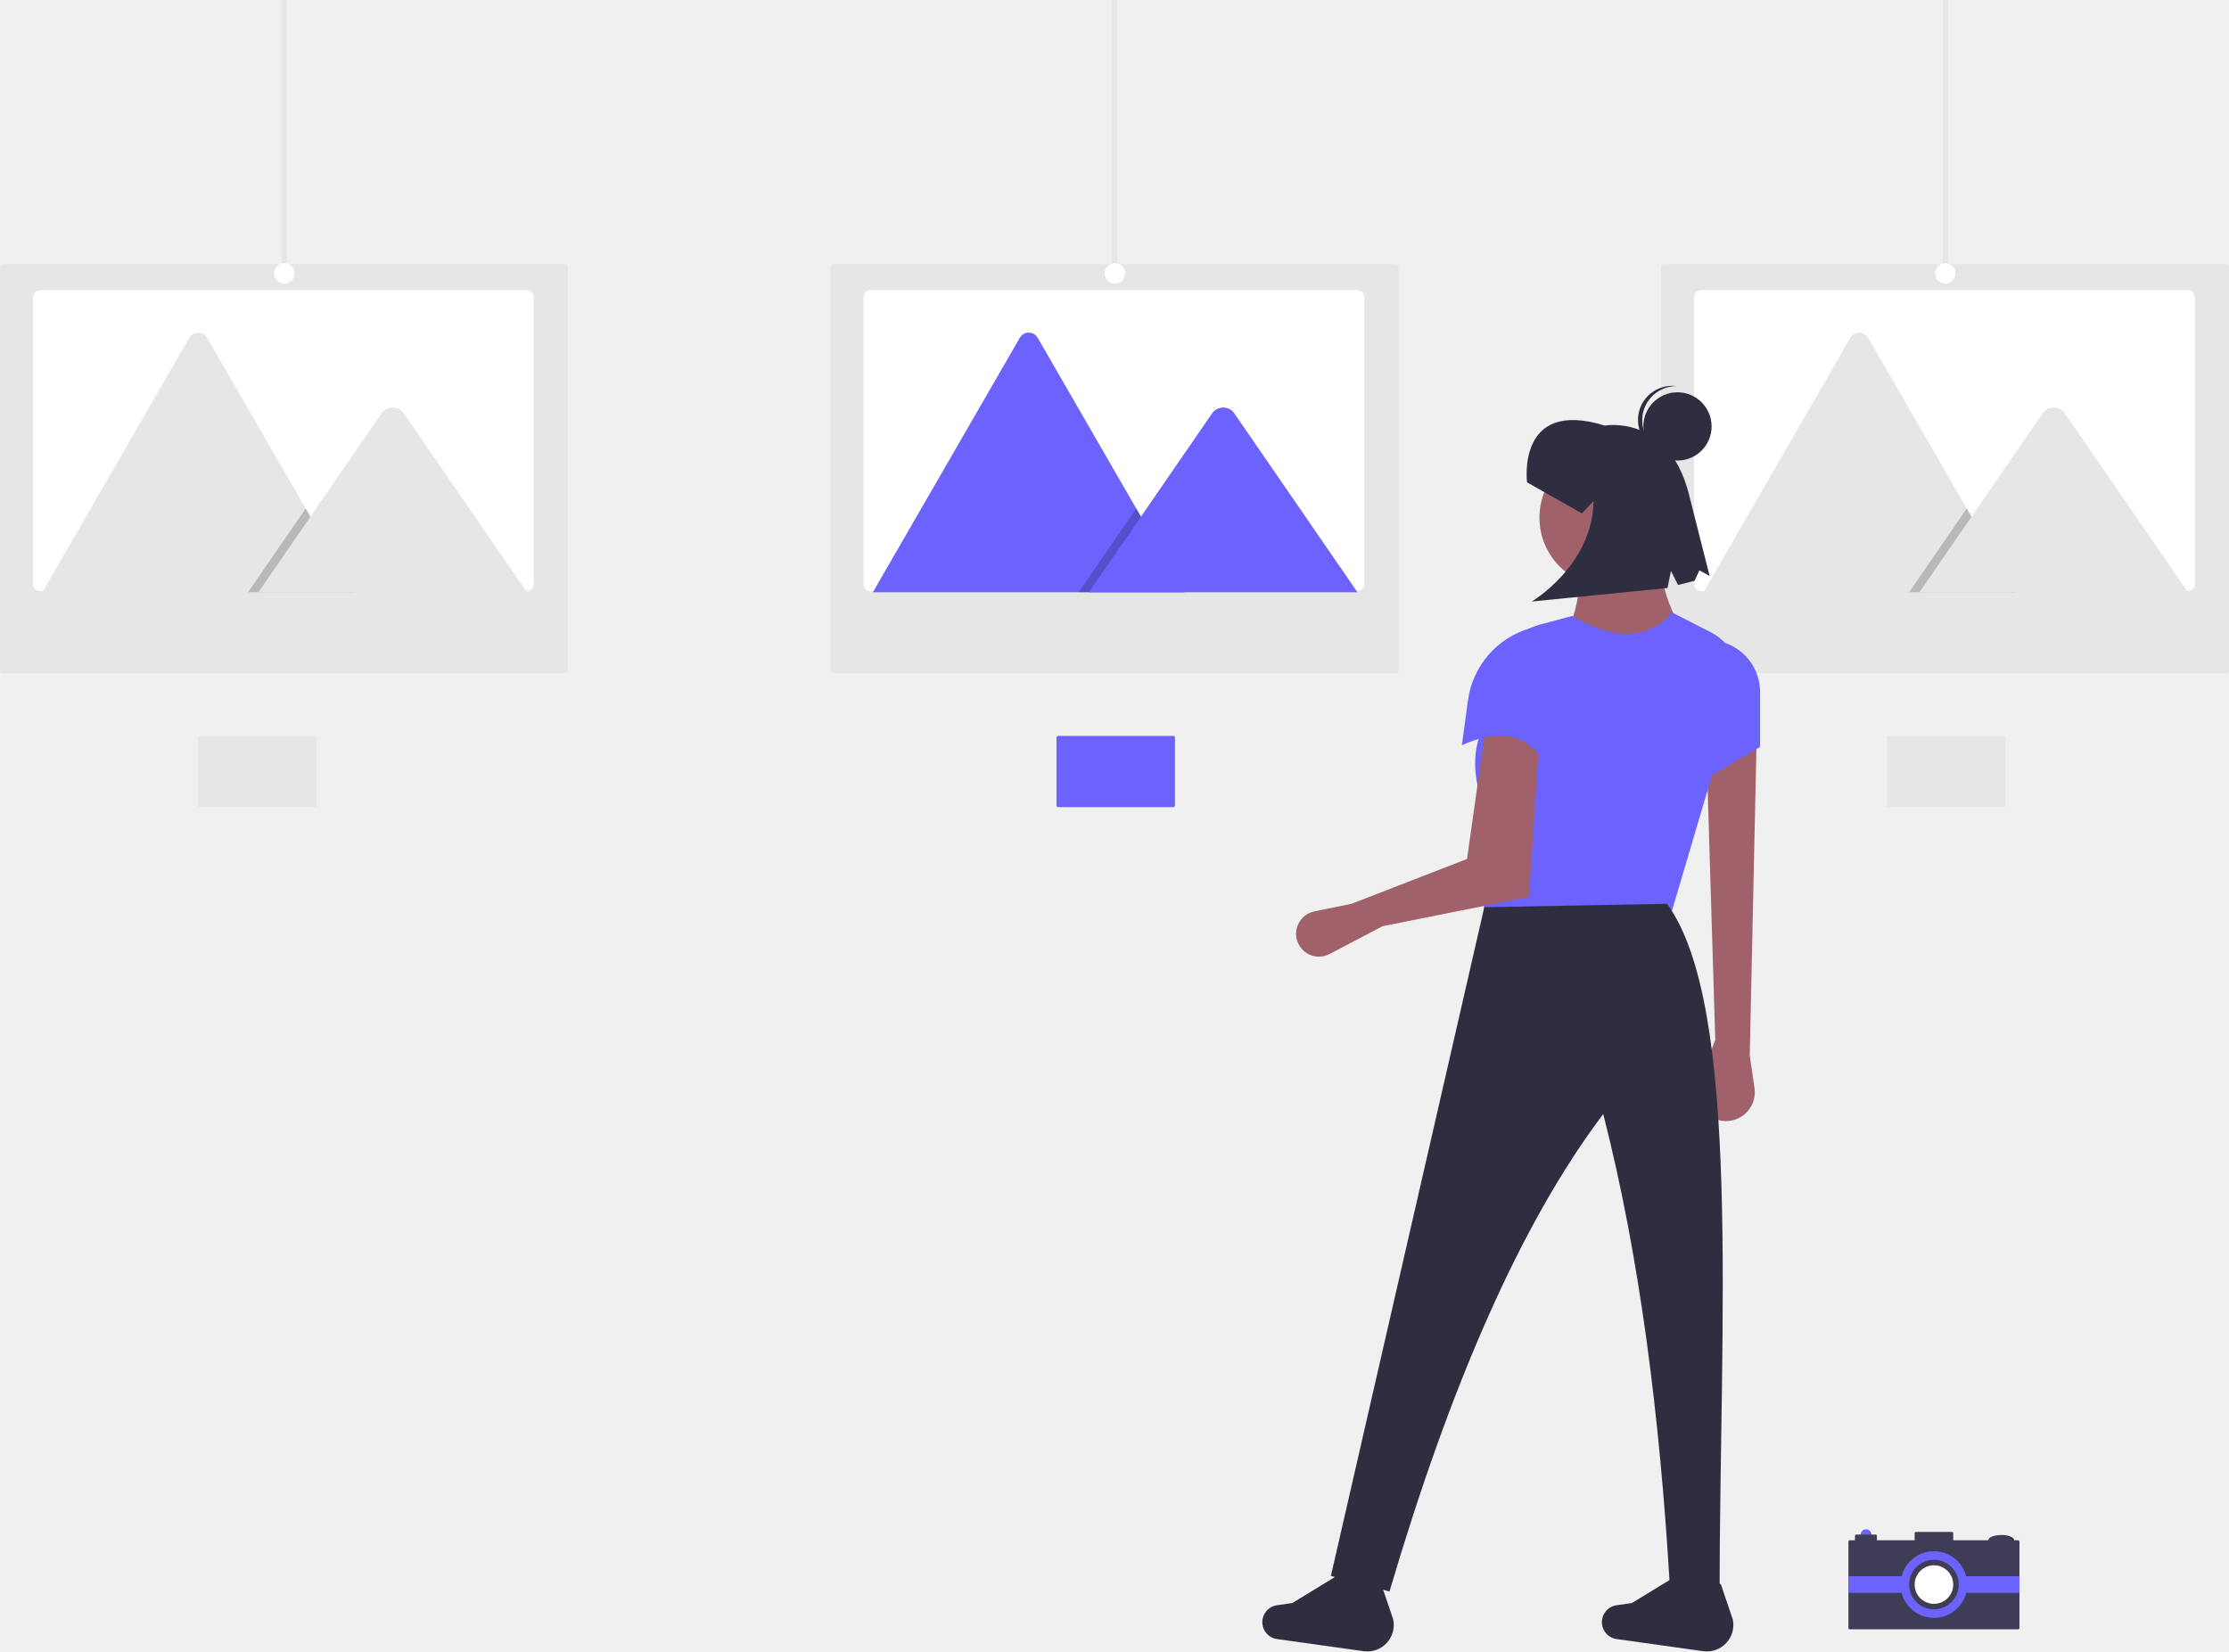
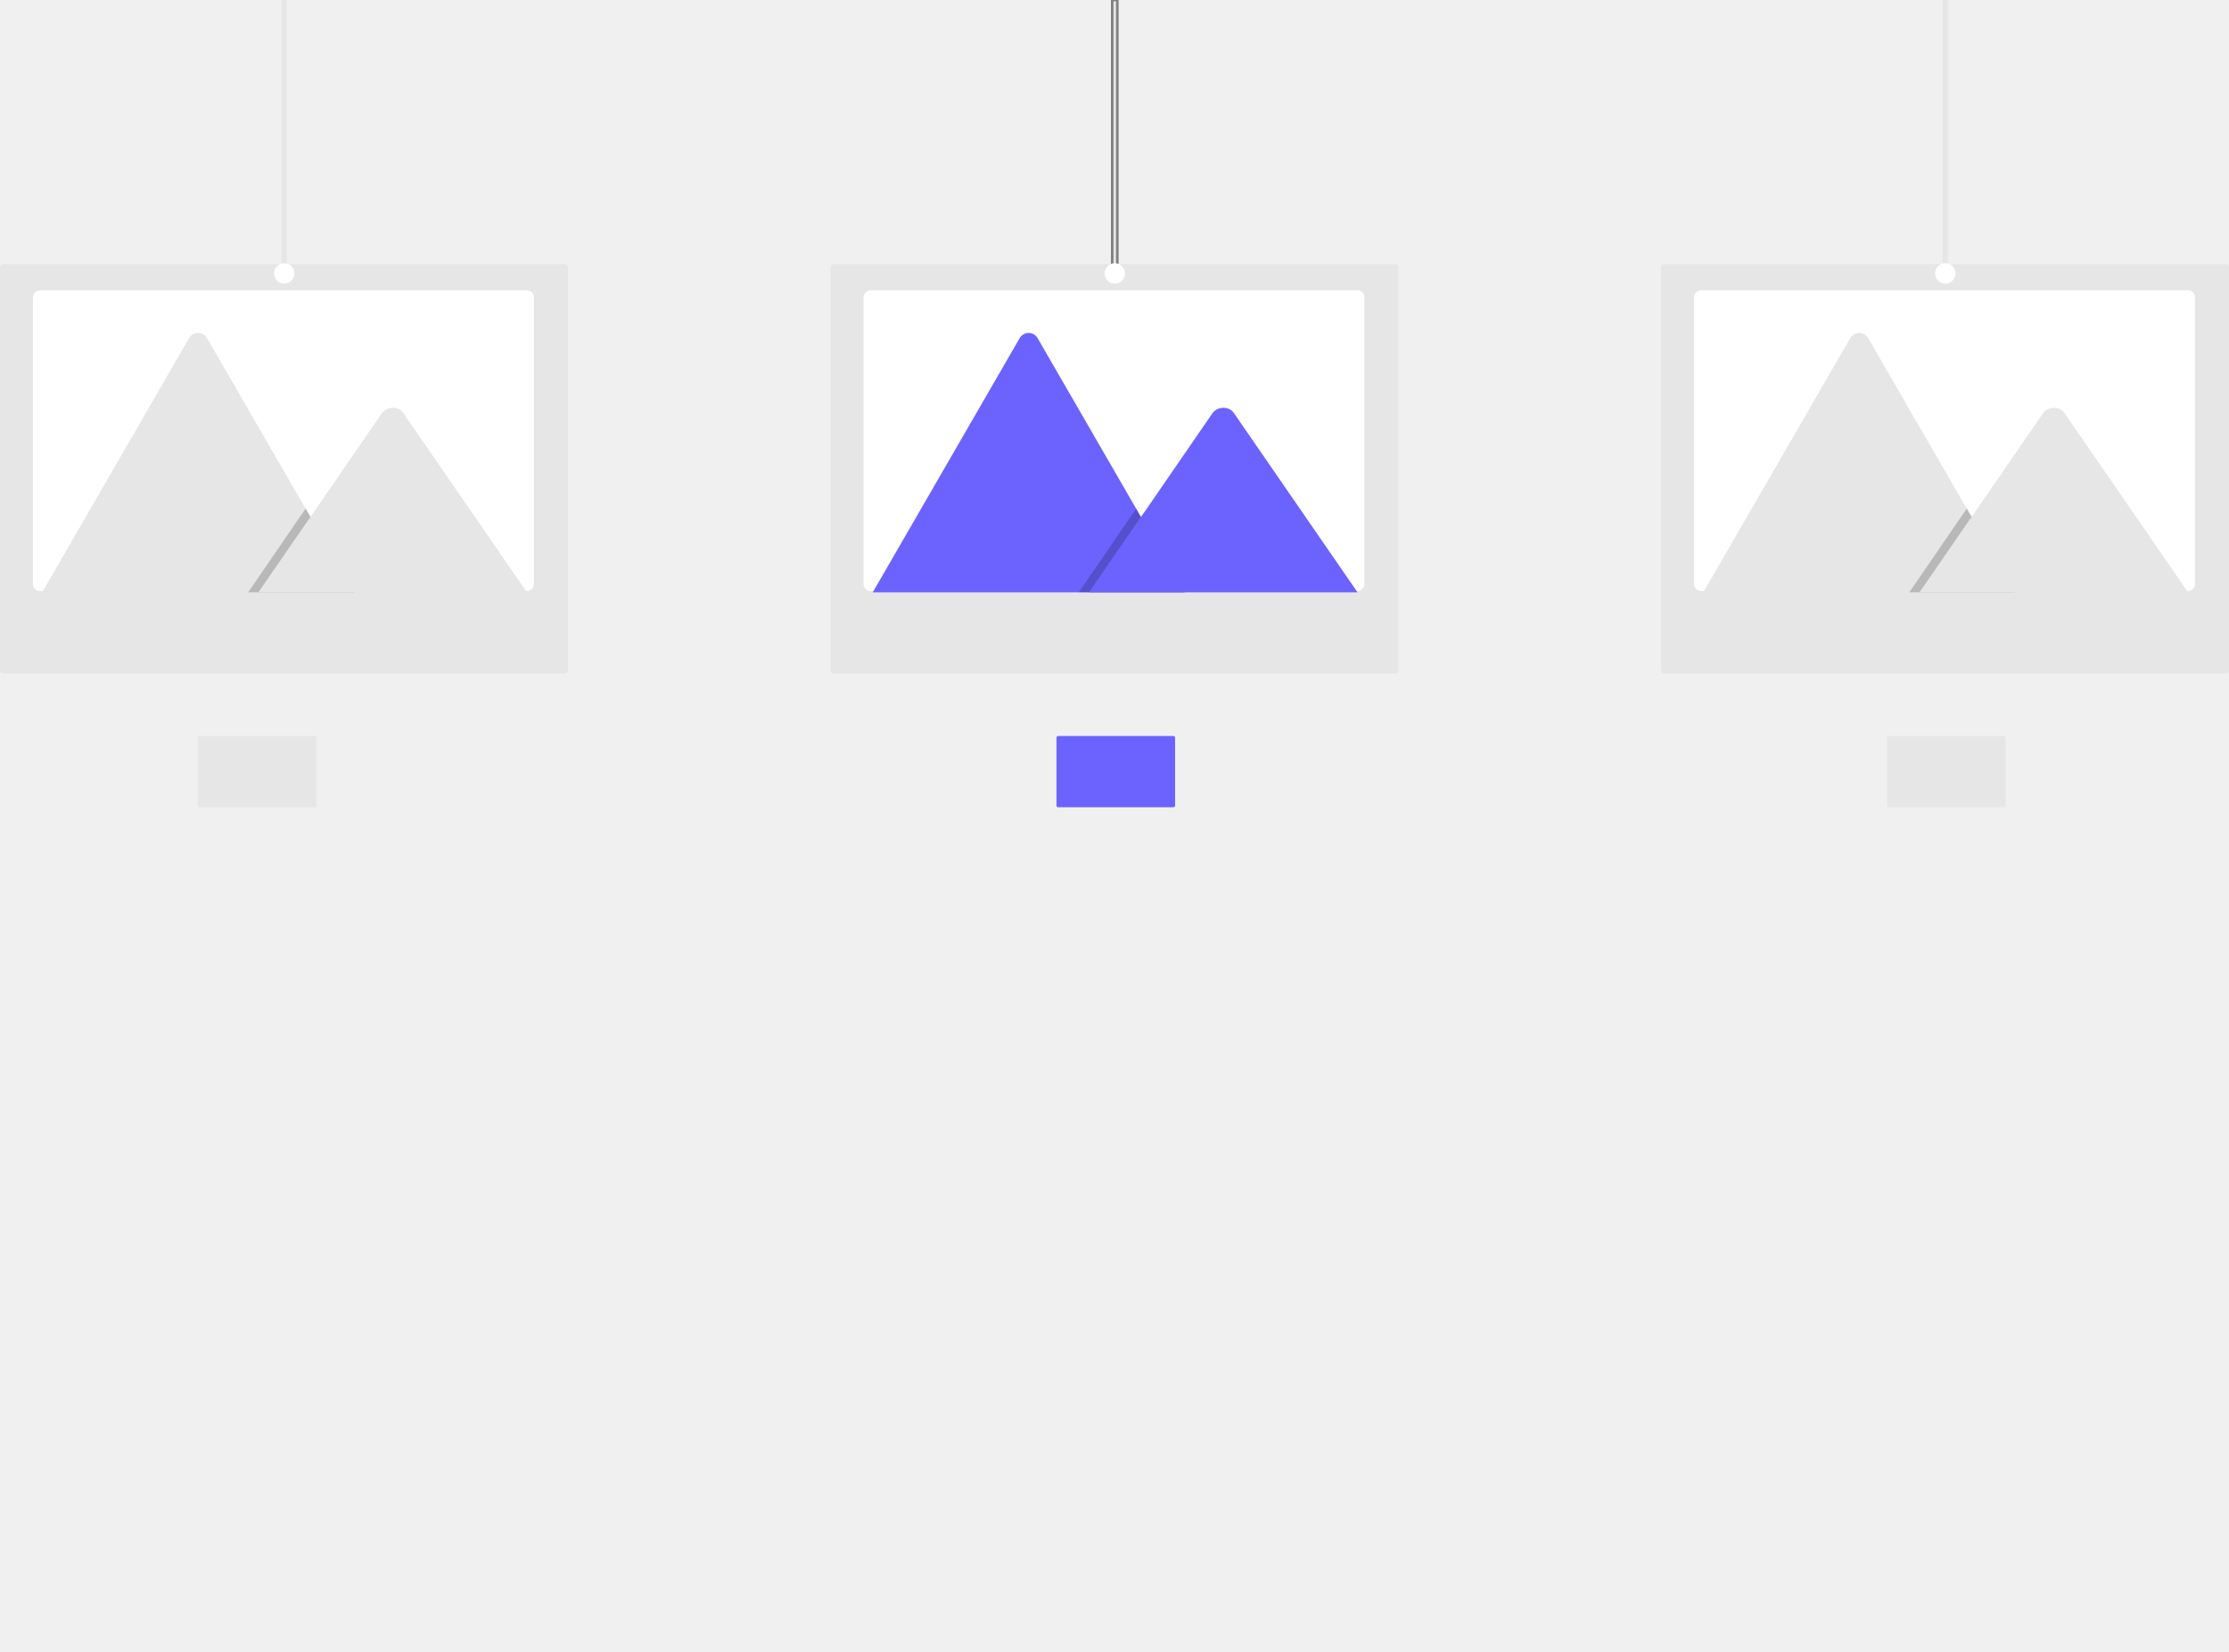
- <svg xmlns="http://www.w3.org/2000/svg" id="fe1bd44d-772d-49e6-8ede-d714f2b892c4" data-name="Layer 1" width="872.246" height="646.294" viewBox="0 0 872.246 646.294">
-   <circle cx="730.182" cy="600.552" r="2.059" fill="#6c63ff" />
-   <path d="M894.928,725.541a2.057,2.057,0,0,1-2.253,3.387,2.058,2.058,0,1,0,2.253-3.387Z" transform="translate(-163.8769 -126.853)" opacity="0.2" style="isolation:isolate" />
-   <ellipse cx="783.124" cy="602.783" rx="5.063" ry="2.059" fill="#3f3d56" />
-   <path d="M947.001,727.577q-.261,0-.515.011c2.554.105,4.548.982,4.548,2.049s-1.994,1.944-4.548,2.049q.254.01.515.011c2.796,0,5.063-.922,5.063-2.059S949.797,727.577,947.001,727.577Z" transform="translate(-163.8769 -126.853)" opacity="0.2" style="isolation:isolate" />
-   <path d="M953.608,729.636H928.21v-2.746a.515.515,0,0,0-.515-.515H913.622a.515.515,0,0,0-.515.515v2.746H898.349v-1.716a.515.515,0,0,0-.515-.515h-7.551a.515.515,0,0,0-.515.515v1.716h-2.059a.514.514,0,0,0-.515.513v33.809a.514.514,0,0,0,.513.515H953.608a.514.514,0,0,0,.515-.513V730.151a.514.514,0,0,0-.513-.515Z" transform="translate(-163.8769 -126.853)" fill="#3f3d56" />
-   <rect x="723.317" y="616.856" width="66.929" height="6.521" fill="#6c63ff" />
-   <circle cx="756.782" cy="620.116" r="13.043" fill="#6c63ff" />
-   <circle cx="756.782" cy="620.116" r="9.706" fill="#3f3d56" />
-   <path d="M928.21,746.969a7.503,7.503,0,0,1-.613,2.981,7.402,7.402,0,0,1-.815,1.436,7.551,7.551,0,1,1-10.54-10.54,7.4,7.4,0,0,1,1.436-.815,7.552,7.552,0,0,1,10.532,6.938Z" transform="translate(-163.8769 -126.853)" fill="#fff" />
-   <rect x="110.246" width="2" height="187" fill="#e6e6e6" />
-   <path d="M165.084,230.203a1.208,1.208,0,0,0-1.207,1.207V389.204a1.208,1.208,0,0,0,1.207,1.207H384.916a1.208,1.208,0,0,0,1.207-1.207V231.41a1.208,1.208,0,0,0-1.207-1.207Z" transform="translate(-163.8769 -126.853)" fill="#e6e6e6" />
-   <path d="M372.778,243.224V355.361a2.822,2.822,0,0,1-2.821,2.823h-190.361a2.38,2.38,0,0,1-.405-.031,2.821,2.821,0,0,1-2.419-2.792V243.224a2.822,2.822,0,0,1,2.821-2.823h190.361a2.822,2.822,0,0,1,2.823,2.821Z" transform="translate(-163.8769 -126.853)" fill="#fff" />
-   <path d="M302.427,358.634H180.922a2.477,2.477,0,0,1-.454-.036l57.466-99.54a4.024,4.024,0,0,1,7.004,0l38.567,66.799,1.848,3.196Z" transform="translate(-163.8769 -126.853)" fill="#e6e6e6" />
-   <polygon points="138.55 231.781 97.066 231.781 117.43 202.2 118.896 200.069 119.629 199.004 121.477 202.2 138.55 231.781" opacity="0.2" style="isolation:isolate" />
-   <path d="M370.081,358.634H264.989l20.365-29.581,1.466-2.131,26.537-38.549a5.37,5.37,0,0,1,7.971-.477,4.797,4.797,0,0,1,.382.477Z" transform="translate(-163.8769 -126.853)" fill="#e6e6e6" />
-   <circle cx="111.246" cy="107" r="4" fill="#fff" />
-   <rect x="435.246" width="2" height="187" fill="#e6e6e6" />
-   <path d="M490.084,230.203a1.208,1.208,0,0,0-1.207,1.207V389.204a1.208,1.208,0,0,0,1.207,1.207H709.916a1.208,1.208,0,0,0,1.207-1.207V231.41a1.208,1.208,0,0,0-1.207-1.207Z" transform="translate(-163.8769 -126.853)" fill="#e6e6e6" />
-   <path d="M697.778,243.224V355.361a2.822,2.822,0,0,1-2.821,2.823h-190.361a2.38,2.38,0,0,1-.405-.031,2.821,2.821,0,0,1-2.419-2.792V243.224a2.822,2.822,0,0,1,2.821-2.823h190.361a2.822,2.822,0,0,1,2.823,2.821Z" transform="translate(-163.8769 -126.853)" fill="#fff" />
-   <path d="M627.427,358.634H505.922a2.477,2.477,0,0,1-.454-.036l57.466-99.54a4.024,4.024,0,0,1,7.004,0l38.567,66.799,1.848,3.196Z" transform="translate(-163.8769 -126.853)" fill="#6c63ff" />
-   <polygon points="463.55 231.781 422.066 231.781 442.43 202.2 443.896 200.069 444.629 199.004 446.477 202.2 463.55 231.781" opacity="0.2" style="isolation:isolate" />
-   <path d="M695.081,358.634H589.989l20.365-29.581,1.466-2.131,26.537-38.549a5.37,5.37,0,0,1,7.971-.477,4.797,4.797,0,0,1,.382.477Z" transform="translate(-163.8769 -126.853)" fill="#6c63ff" />
-   <circle cx="436.246" cy="107" r="4" fill="#fff" />
-   <rect x="760.246" width="2" height="187" fill="#e6e6e6" />
-   <path d="M815.084,230.203a1.208,1.208,0,0,0-1.207,1.207V389.204a1.208,1.208,0,0,0,1.207,1.207h219.832a1.208,1.208,0,0,0,1.207-1.207V231.41a1.208,1.208,0,0,0-1.207-1.207Z" transform="translate(-163.8769 -126.853)" fill="#e6e6e6" />
-   <path d="M1022.778,243.224V355.361a2.822,2.822,0,0,1-2.821,2.823h-190.361a2.38,2.38,0,0,1-.405-.031,2.821,2.821,0,0,1-2.419-2.792V243.224a2.822,2.822,0,0,1,2.821-2.823h190.361a2.822,2.822,0,0,1,2.823,2.821Z" transform="translate(-163.8769 -126.853)" fill="#fff" />
-   <path d="M952.427,358.634H830.922a2.477,2.477,0,0,1-.454-.036l57.466-99.54a4.024,4.024,0,0,1,7.004,0l38.567,66.799,1.848,3.196Z" transform="translate(-163.8769 -126.853)" fill="#e6e6e6" />
-   <polygon points="788.55 231.781 747.066 231.781 767.43 202.2 768.896 200.069 769.629 199.004 771.477 202.2 788.55 231.781" opacity="0.2" style="isolation:isolate" />
-   <path d="M1020.081,358.634H914.989l20.365-29.581,1.466-2.131,26.537-38.549a5.37,5.37,0,0,1,7.971-.477,4.797,4.797,0,0,1,.382.477Z" transform="translate(-163.8769 -126.853)" fill="#e6e6e6" />
-   <circle cx="761.246" cy="107" r="4" fill="#fff" />
-   <path d="M848.583,539.903l1.868,12.763a11.286,11.286,0,0,1-12.727,12.812h0a11.286,11.286,0,0,1-8.968-15.245l6.337-16.401-3.373-110.621,19.561-7.42Z" transform="translate(-163.8769 -126.853)" fill="#a0616a" />
-   <circle cx="629.395" cy="202.601" r="26.981" fill="#a0616a" />
-   <path d="M825.649,380.042l-49.914-2.024c5.542-12.136,7.74-23.875,5.396-35.075h33.051C812.444,353.506,817.241,366.188,825.649,380.042Z" transform="translate(-163.8769 -126.853)" fill="#a0616a" />
-   <path d="M817.555,485.267l-73.522,5.396,2.673-41.546c-8.473-20.153-7.12-34.706,2.853-44.347l.903-14.037a21.531,21.531,0,0,1,15.907-19.413l12.739-3.418c16.495,9.663,29.645,9.531,39.122-1.349l15.162,7.766a20.34,20.34,0,0,1,10.943,20.35Z" transform="translate(-163.8769 -126.853)" fill="#6c63ff" />
-   <path d="M704.91,489.314l-20.753,10.895a8.946,8.946,0,0,1-10.874-2.011h0a8.946,8.946,0,0,1,4.923-14.675l14.563-2.979L737.962,463.008l7.42-52.612,20.91,5.396-4.047,62.056Z" transform="translate(-163.8769 -126.853)" fill="#a0616a" />
-   <path d="M852.63,419.164,829.696,432.655l-1.349-53.961,3.954-1.349a20.328,20.328,0,0,1,20.328,20.328Z" transform="translate(-163.8769 -126.853)" fill="#6c63ff" />
-   <path d="M836.778,750.015l-19.501-3.051c-3.937-66.628-11.869-128.83-26.029-184.128-32.745,43.391-60.195,107.341-83.64,186.841l-22.934-6.071,60.032-261.713,71.499-1.349C845.447,520.582,836.886,644.233,836.778,750.015Z" transform="translate(-163.8769 -126.853)" fill="#2f2e41" />
-   <path d="M697.481,773.043l-33.884-4.75a6.681,6.681,0,0,1-5.518-8.374v0a6.681,6.681,0,0,1,5.49-4.854l6.021-.87,19.038-11.627,15.748,4.2,4.67,13.781A10.368,10.368,0,0,1,697.481,773.043Z" transform="translate(-163.8769 -126.853)" fill="#2f2e41" />
-   <path d="M830.361,773.043l-33.884-4.75a6.681,6.681,0,0,1-5.518-8.374v0a6.681,6.681,0,0,1,5.49-4.854l6.021-.87,19.038-11.627,15.748,4.2,4.67,13.781A10.368,10.368,0,0,1,830.361,773.043Z" transform="translate(-163.8769 -126.853)" fill="#2f2e41" />
-   <path d="M770.339,429.282c-6.133-13.481-16.723-18.703-34.4-10.792l2.383-17.578a34.154,34.154,0,0,1,24.597-28.289h0Z" transform="translate(-163.8769 -126.853)" fill="#6c63ff" />
-   <path d="M761.43,315.61s-4.245-33.033,30.388-22.201c0,0,24.735-4.538,32.846,26.401l8.213,32.432-4.003-2.179-1.866,4.079-6.486,1.643-2.776-5.509-1.343,6.69-53.127,5.296s23.795-14.072,24.172-39.292L782.916,327.76Z" transform="translate(-163.8769 -126.853)" fill="#2f2e41" />
-   <circle cx="656.422" cy="166.88" r="13.359" fill="#2f2e41" />
-   <path d="M806.534,290.462a13.348,13.348,0,0,1,13.353-12.486c-.276-.035-.549-.078-.831-.096a13.359,13.359,0,0,0-1.714,26.663c.281.018.558.011.836.012A13.348,13.348,0,0,1,806.534,290.462Z" transform="translate(-163.8769 -126.853)" fill="#2f2e41" />
-   <path d="M287.677,415.521v26.532a.668.668,0,0,1-.668.668H241.969a.562.562,0,0,1-.096-.007.667.667,0,0,1-.572-.661V415.521a.668.668,0,0,1,.668-.668H287.009a.668.668,0,0,1,.668.668Z" transform="translate(-163.8769 -126.853)" fill="#e6e6e6" />
-   <path d="M623.677,415.521v26.532a.668.668,0,0,1-.668.668H577.969a.562.562,0,0,1-.096-.007.667.667,0,0,1-.572-.661V415.521a.668.668,0,0,1,.668-.668H623.009a.668.668,0,0,1,.668.668Z" transform="translate(-163.8769 -126.853)" fill="#6c63ff" />
-   <path d="M948.677,415.521v26.532a.668.668,0,0,1-.668.668H902.969a.562.562,0,0,1-.096-.007.667.667,0,0,1-.572-.661V415.521a.668.668,0,0,1,.668-.668H948.009a.668.668,0,0,1,.668.668Z" transform="translate(-163.8769 -126.853)" fill="#e6e6e6" />
+ <svg xmlns="http://www.w3.org/2000/svg" version="1.1" id="fe1bd44d-772d-49e6-8ede-d714f2b892c4" x="0px" y="0px" viewBox="0 0 872.2 646.3" style="enable-background:new 0 0 872.2 646.3;" xml:space="preserve">
+   <style type="text/css">
+ 	.st0{fill:#E6E6E6;}
+ 	.st1{fill:#FFFFFF;}
+ 	.st2{opacity:0.2;enable-background:new    ;}
+ 	.st3{fill:#E6E6E6;stroke:#808080;stroke-miterlimit:10;}
+ 	.st4{fill:#6C63FF;}
+ </style>
+   <rect x="110.2" class="st0" width="2" height="187" />
+   <path class="st0" d="M1.2,103.4c-0.7,0-1.2,0.5-1.2,1.2v157.8c0,0.7,0.5,1.2,1.2,1.2H221c0.7,0,1.2-0.5,1.2-1.2V104.6  c0-0.7-0.5-1.2-1.2-1.2L1.2,103.4z" />
+   <path class="st1" d="M208.9,116.4v112.1c0,1.6-1.3,2.8-2.8,2.8H15.7c-0.1,0-0.3,0-0.4,0c-1.4-0.2-2.4-1.4-2.4-2.8V116.4  c0-1.6,1.3-2.8,2.8-2.8h190.4C207.6,113.5,208.9,114.8,208.9,116.4L208.9,116.4L208.9,116.4z" />
+   <path class="st0" d="M138.6,231.8H17c-0.2,0-0.3,0-0.5,0l57.5-99.5c1.1-1.9,3.5-2.6,5.5-1.5c0.6,0.4,1.2,0.9,1.5,1.5l38.6,66.8  l1.8,3.2L138.6,231.8z" />
+   <polygon class="st2" points="138.6,231.8 97.1,231.8 117.4,202.2 118.9,200.1 119.6,199 121.5,202.2 " />
+   <path class="st0" d="M206.2,231.8H101.1l20.4-29.6l1.5-2.1l26.5-38.5c1.8-2.3,5.2-2.7,7.5-0.9c0.1,0.1,0.3,0.2,0.4,0.4  c0.1,0.2,0.3,0.3,0.4,0.5L206.2,231.8z" />
+   <circle class="st1" cx="111.2" cy="107" r="4" />
+   <rect x="435.2" class="st3" width="2" height="187" />
+   <path class="st0" d="M326.2,103.4c-0.7,0-1.2,0.5-1.2,1.2v157.8c0,0.7,0.5,1.2,1.2,1.2H546c0.7,0,1.2-0.5,1.2-1.2V104.6  c0-0.7-0.5-1.2-1.2-1.2L326.2,103.4z" />
+   <path class="st1" d="M533.9,116.4v112.1c0,1.6-1.3,2.8-2.8,2.8l0,0H340.7c-0.1,0-0.3,0-0.4,0c-1.4-0.2-2.4-1.4-2.4-2.8V116.4  c0-1.6,1.3-2.8,2.8-2.8h190.4C532.6,113.5,533.9,114.8,533.9,116.4L533.9,116.4z" />
+   <path class="st4" d="M463.6,231.8H342c-0.2,0-0.3,0-0.5,0l57.5-99.5c1.1-1.9,3.5-2.6,5.5-1.5c0.6,0.4,1.2,0.9,1.5,1.5l38.6,66.8  l1.8,3.2L463.6,231.8z" />
+   <polygon class="st2" points="463.5,231.8 422.1,231.8 442.4,202.2 443.9,200.1 444.6,199 446.5,202.2 " />
+   <path class="st4" d="M531.2,231.8H426.1l20.4-29.6l1.5-2.1l26.5-38.5c1.8-2.3,5.2-2.7,7.5-0.9c0.1,0.1,0.3,0.2,0.4,0.4  c0.1,0.2,0.3,0.3,0.4,0.5L531.2,231.8z" />
+   <circle class="st1" cx="436.2" cy="107" r="4" />
+   <rect x="760.2" class="st0" width="2" height="187" />
+   <path class="st0" d="M651.2,103.4c-0.7,0-1.2,0.5-1.2,1.2v157.8c0,0.7,0.5,1.2,1.2,1.2H871c0.7,0,1.2-0.5,1.2-1.2V104.6  c0-0.7-0.5-1.2-1.2-1.2L651.2,103.4z" />
+   <path class="st1" d="M858.9,116.4v112.1c0,1.6-1.3,2.8-2.8,2.8l0,0H665.7c-0.1,0-0.3,0-0.4,0c-1.4-0.2-2.4-1.4-2.4-2.8V116.4  c0-1.6,1.3-2.8,2.8-2.8h190.4C857.6,113.5,858.9,114.8,858.9,116.4L858.9,116.4z" />
+   <path class="st0" d="M788.6,231.8H667c-0.2,0-0.3,0-0.5,0l57.5-99.5c1.1-1.9,3.5-2.6,5.5-1.5c0.6,0.4,1.2,0.9,1.5,1.5l38.6,66.8  l1.8,3.2L788.6,231.8z" />
+   <polygon class="st2" points="788.5,231.8 747.1,231.8 767.4,202.2 768.9,200.1 769.6,199 771.5,202.2 " />
+   <path class="st0" d="M856.2,231.8H751.1l20.4-29.6l1.5-2.1l26.5-38.5c1.8-2.3,5.2-2.7,7.5-0.9c0.1,0.1,0.3,0.2,0.4,0.4  c0.1,0.2,0.3,0.3,0.4,0.5L856.2,231.8z" />
+   <circle class="st1" cx="761.2" cy="107" r="4" />
+   <path class="st0" d="M123.8,288.7v26.5c0,0.4-0.3,0.7-0.7,0.7c0,0,0,0,0,0h-45c0,0-0.1,0-0.1,0c-0.3,0-0.6-0.3-0.6-0.7v-26.5  c0-0.4,0.3-0.7,0.7-0.7l0,0h45C123.5,288,123.8,288.3,123.8,288.7L123.8,288.7L123.8,288.7z" />
+   <path class="st4" d="M459.8,288.7v26.5c0,0.4-0.3,0.7-0.7,0.7l0,0h-45c0,0-0.1,0-0.1,0c-0.3,0-0.6-0.3-0.6-0.7v-26.5  c0-0.4,0.3-0.7,0.7-0.7l0,0h45C459.5,288,459.8,288.3,459.8,288.7C459.8,288.7,459.8,288.7,459.8,288.7L459.8,288.7z" />
+   <path class="st0" d="M784.8,288.7v26.5c0,0.4-0.3,0.7-0.7,0.7l0,0h-45c0,0-0.1,0-0.1,0c-0.3,0-0.6-0.3-0.6-0.7v-26.5  c0-0.4,0.3-0.7,0.7-0.7l0,0h45C784.5,288,784.8,288.3,784.8,288.7C784.8,288.7,784.8,288.7,784.8,288.7L784.8,288.7z" />
</svg>
